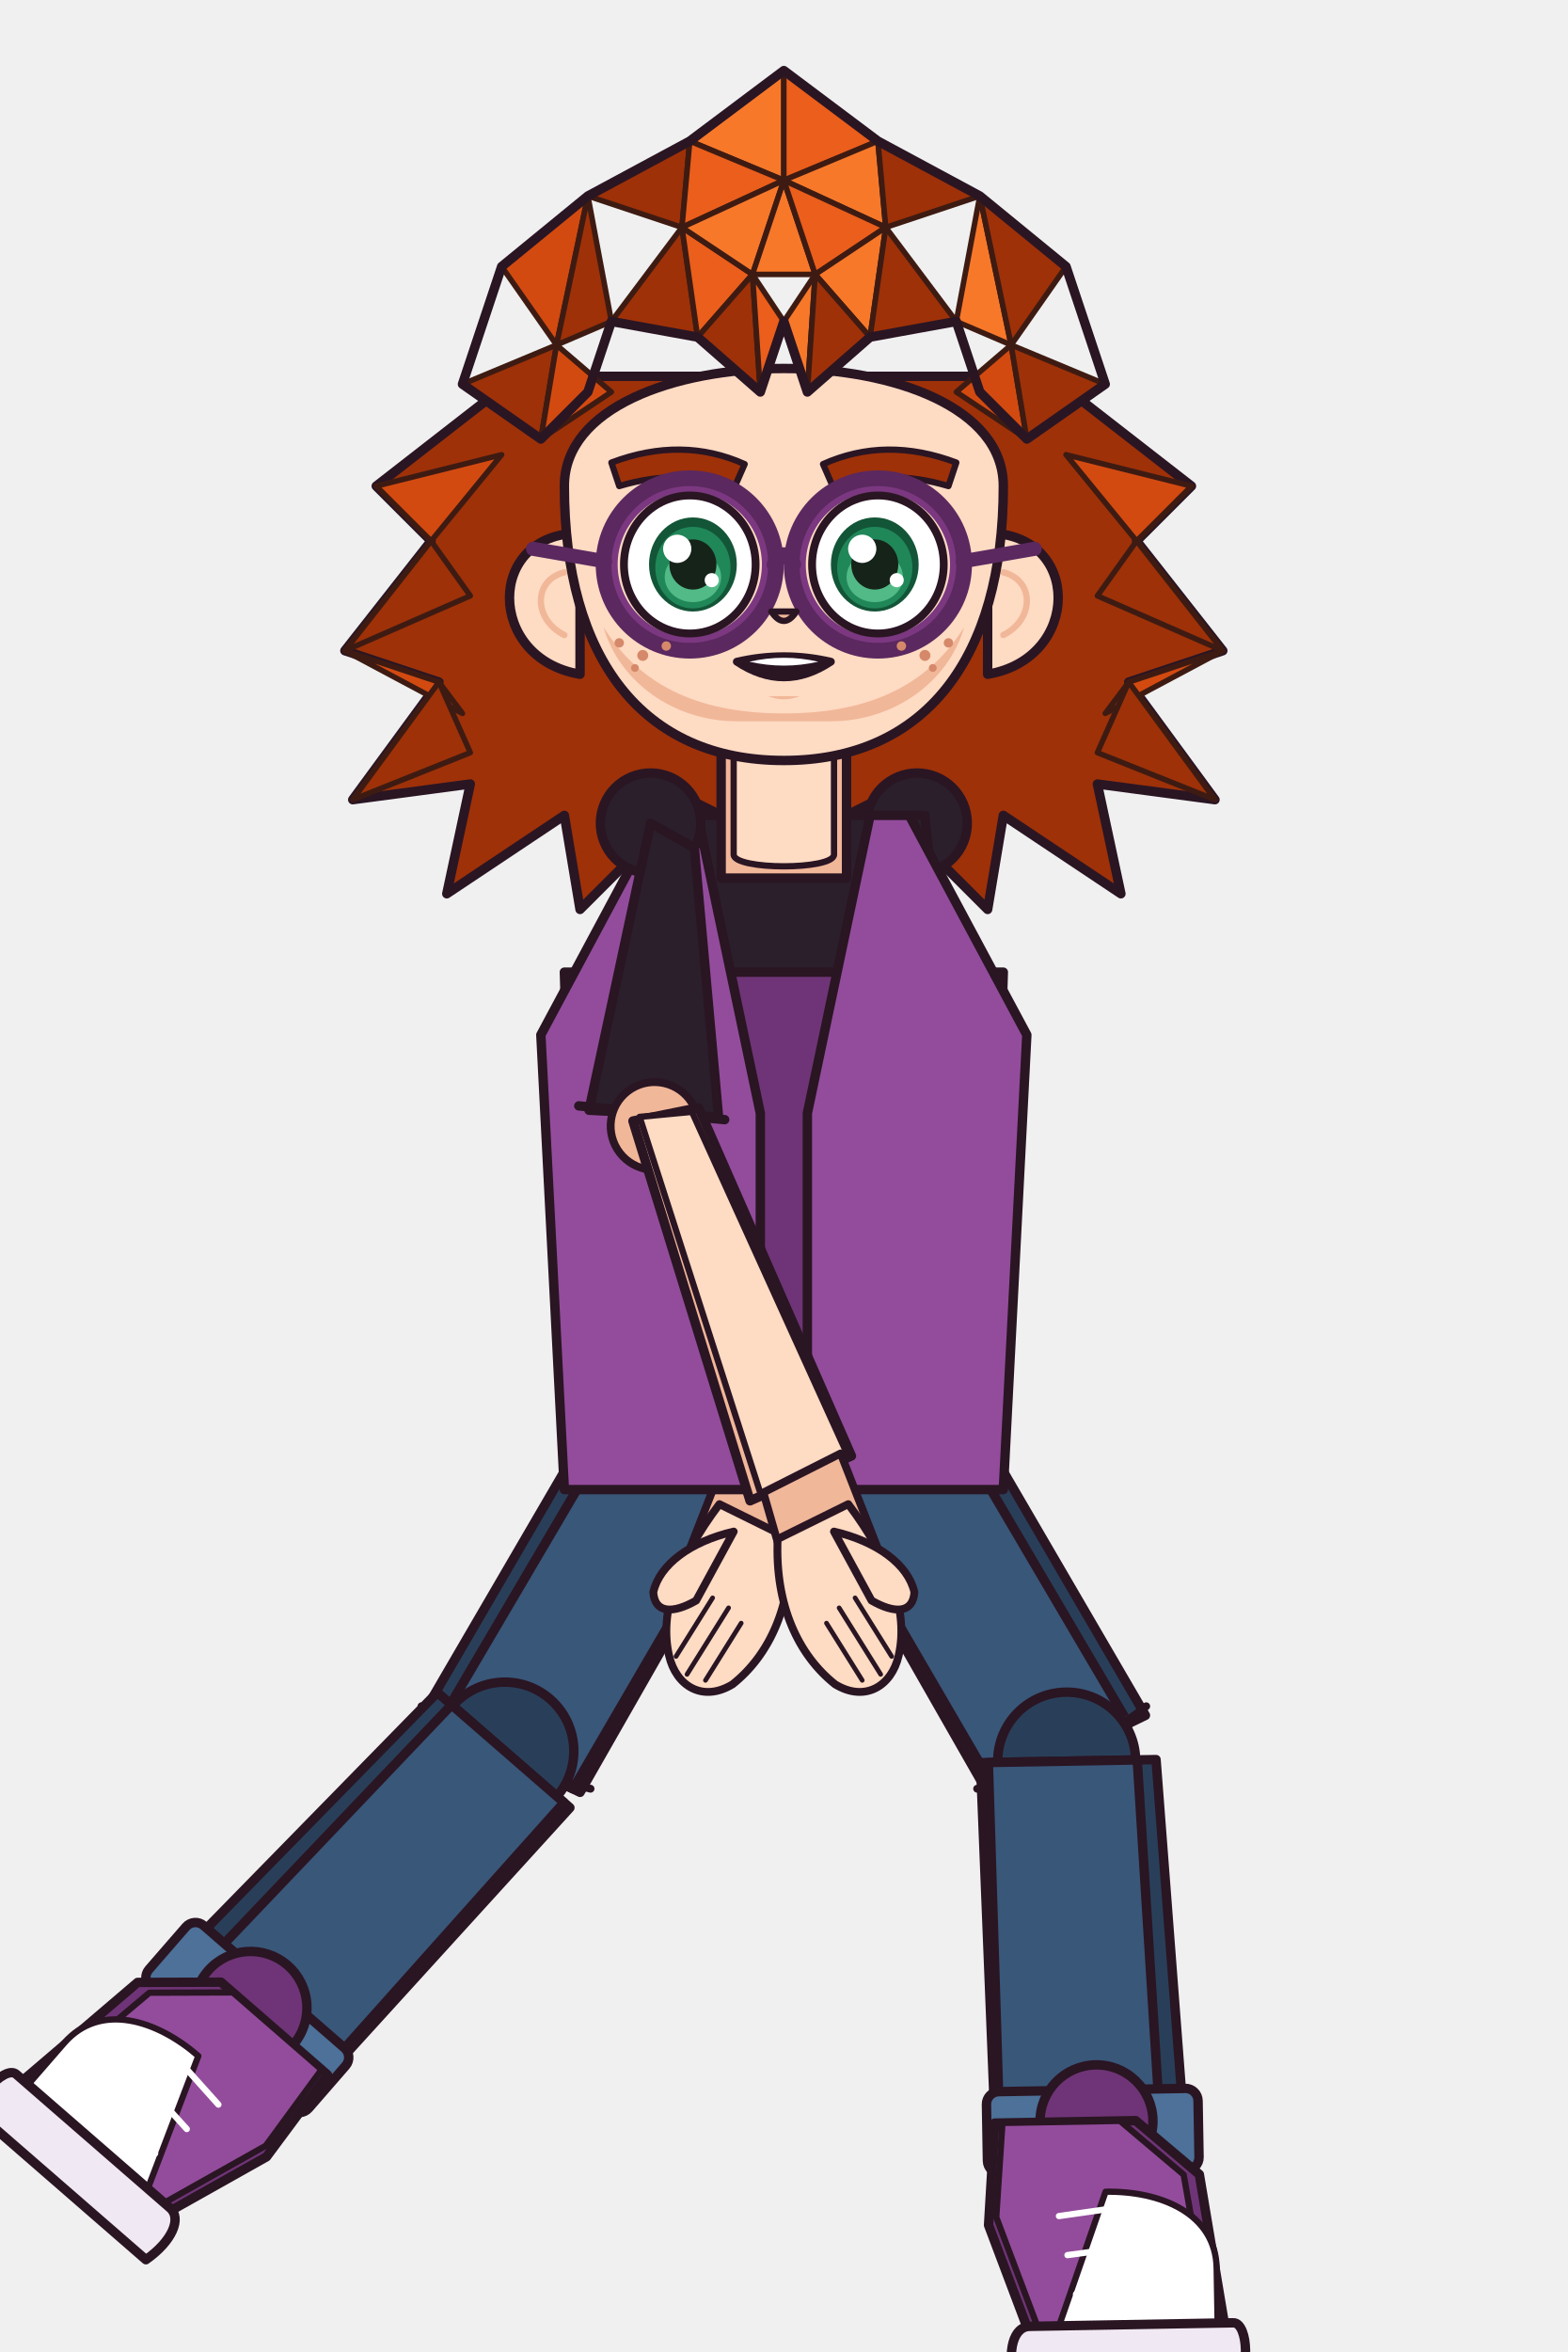
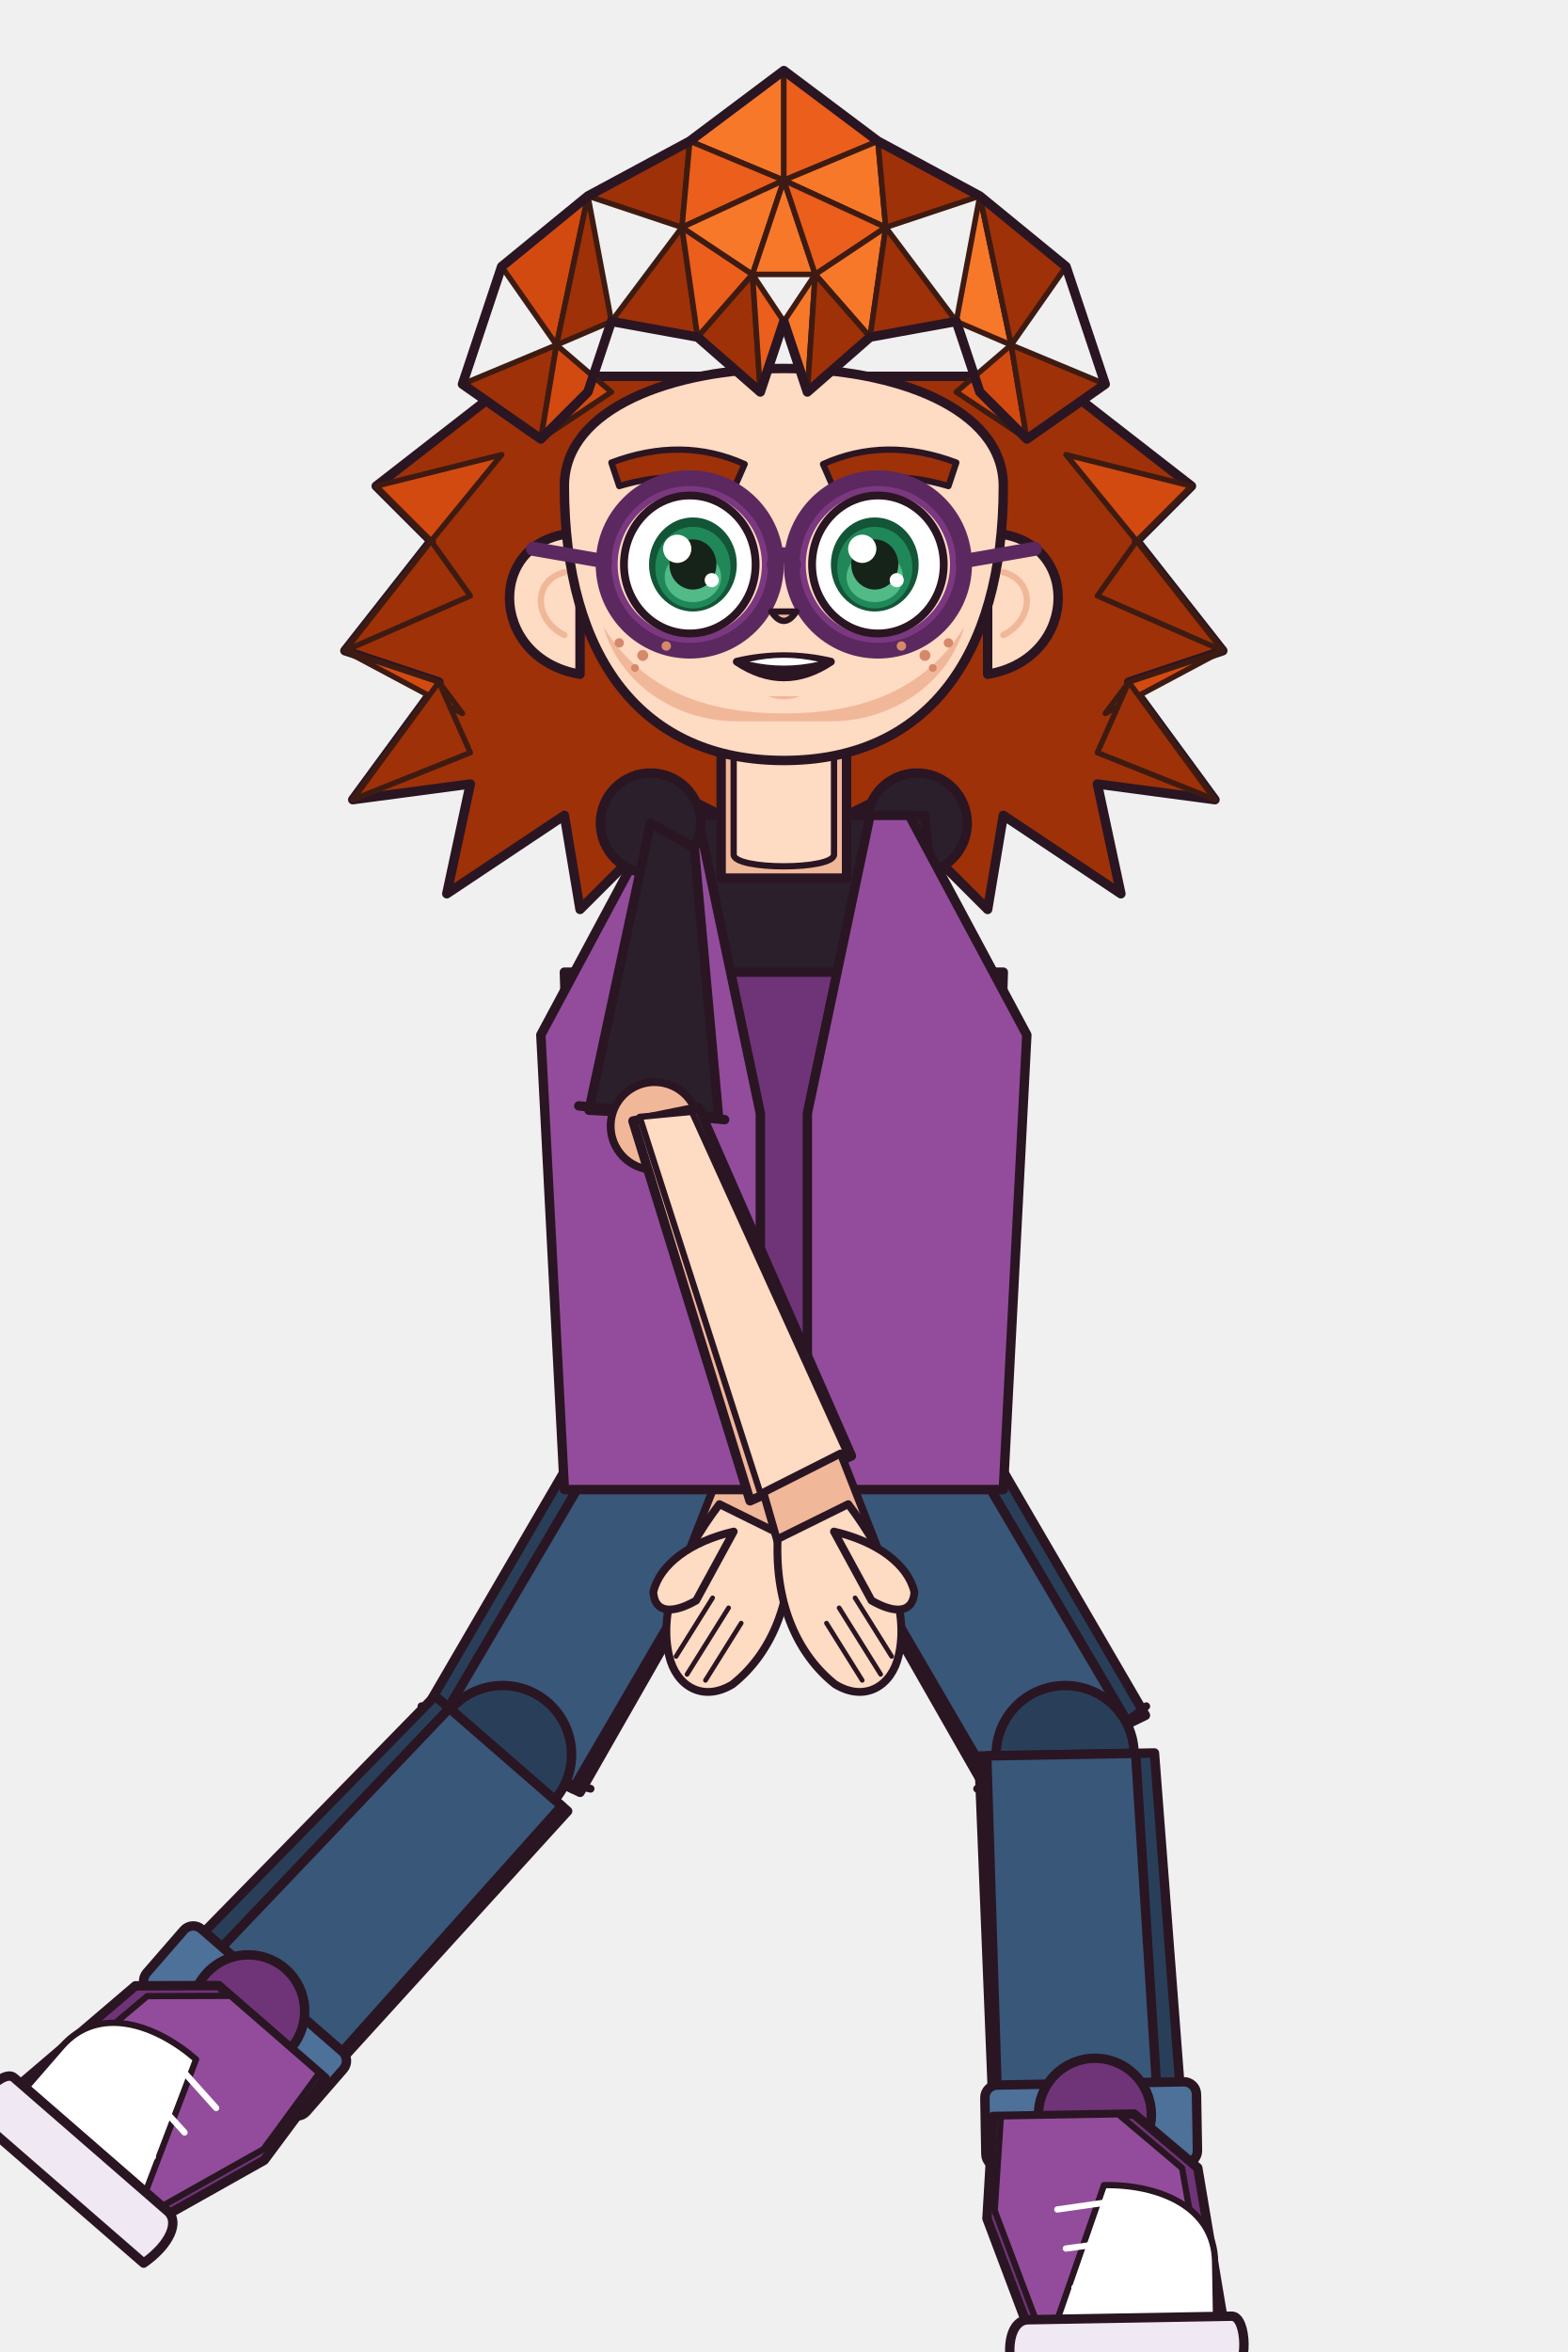
<svg xmlns="http://www.w3.org/2000/svg" viewBox="0 0 1000 1500" width="1000" height="1500">
  <rect width="1000" height="1500" fill="none" />
  <g id="character_root">
    <g id="fk_head_back" transform="rotate(0.0, 500, 520)">
      <g id="layer_head_back">
        <path fill="#9e3108" stroke="#2a1523" stroke-width="6" stroke-linecap="round" stroke-linejoin="round" d="M330 240 L240 310 L275 345 L220 415 L280 435 L225 510 L300 500 L285 570 L360 520 L370 580 L440 510 L500 540 L560 510 L630 580 L640 520 L715 570 L700 500 L775 510 L720 435 L780 415 L725 345 L760 310 L670 240 Z" />
        <polygon points="240,310 275,345 320,290" fill="#d34a10" stroke="#3e1b12" stroke-width="3.5" stroke-linejoin="round" />
        <polygon points="275,345 220,415 300,380" fill="#9e3108" stroke="#3e1b12" stroke-width="3.5" stroke-linejoin="round" />
        <polygon points="220,415 280,435 295,455" fill="#d34a10" stroke="#3e1b12" stroke-width="3.5" stroke-linejoin="round" />
        <polygon points="280,435 225,510 300,480" fill="#9e3108" stroke="#3e1b12" stroke-width="3.5" stroke-linejoin="round" />
        <polygon points="760,310 725,345 680,290" fill="#d34a10" stroke="#3e1b12" stroke-width="3.5" stroke-linejoin="round" />
        <polygon points="725,345 780,415 700,380" fill="#9e3108" stroke="#3e1b12" stroke-width="3.5" stroke-linejoin="round" />
        <polygon points="780,415 720,435 705,455" fill="#d34a10" stroke="#3e1b12" stroke-width="3.5" stroke-linejoin="round" />
        <polygon points="720,435 775,510 700,480" fill="#9e3108" stroke="#3e1b12" stroke-width="3.5" stroke-linejoin="round" />
      </g>
    </g>
    <g id="fk_leg_r" transform="rotate(-26.0, 565, 930)">
      <g id="layer_leg_upper_right">
        <circle cx="565" cy="930" r="48" fill="#293f59" stroke="#2a1523" stroke-width="6" />
        <path fill="#293f59" stroke="#2a1523" stroke-width="6" stroke-linecap="round" stroke-linejoin="round" d="M515 920 L530 1150 L642 1150 L625 920 Z" />
        <path fill="#395779" stroke="#2a1523" stroke-width="6" stroke-linecap="round" stroke-linejoin="round" d="M518 920 L535 1150 L630 1150 L612 920 Z" />
        <path fill="#293f59" stroke="#2a1523" stroke-width="5" stroke-linecap="round" d="M525 1145 Q585 1158 645 1145" />
      </g>
-       <g id="fk_leg_lower_r" transform="rotate(25.0, 575, 1150)">
+       <g id="fk_leg_lower_r" transform="rotate(25.0, 585, 1150)">
        <g id="layer_leg_lower_right">
          <circle cx="585" cy="1150" r="44" fill="#293f59" stroke="#2a1523" stroke-width="6" />
          <path fill="#293f59" stroke="#2a1523" stroke-width="6" stroke-linecap="round" stroke-linejoin="round" d="M530 1150 L535 1370 L655 1370 L642 1150 Z" />
          <path fill="#395779" stroke="#2a1523" stroke-width="6" stroke-linecap="round" stroke-linejoin="round" d="M535 1150 L538 1370 L640 1370 L630 1150 Z" />
          <rect x="530" y="1360" width="135" height="52" rx="8" fill="#4d7199" stroke="#2a1523" stroke-width="6" />
        </g>
-         <g id="fk_shoe_r" transform="rotate(0.0, 580, 1380)">
+         <g id="fk_shoe_r" transform="rotate(0.0, 600, 1380)">
          <g id="layer_shoe_right">
            <circle cx="600" cy="1380" r="36" fill="#6f3477" stroke="#2a1523" stroke-width="6" />
            <path fill="#6f3477" stroke="#2a1523" stroke-width="6" stroke-linecap="round" stroke-linejoin="round" d="M665 1415 L625 1380 L535 1380 L530 1445 L555 1515 L680 1515 Z" />
            <path fill="#934c9c" stroke="#2a1523" stroke-width="4" stroke-linecap="round" stroke-linejoin="round" d="M655 1415 L615 1380 L540 1380 L535 1440 L560 1510 L670 1510 Z" />
            <path fill="#ffffff" stroke="#2a1523" stroke-width="4" stroke-linecap="round" stroke-linejoin="round" d="M675 1515 L675 1475 C675 1440 640 1425 605 1425 L572 1515 Z" />
            <line x1="615" y1="1435" x2="575" y2="1440" stroke="#ffffff" stroke-width="4" stroke-linecap="round" />
            <line x1="622" y1="1460" x2="580" y2="1465" stroke="#ffffff" stroke-width="4" stroke-linecap="round" />
            <line x1="632" y1="1485" x2="585" y2="1490" stroke="#ffffff" stroke-width="4" stroke-linecap="round" />
            <path fill="#f0e8f2" stroke="#2a1523" stroke-width="6" stroke-linecap="round" stroke-linejoin="round" d="M685 1510 L555 1510 C545 1510 540 1525 545 1545 L685 1545 C695 1545 695 1510 685 1510 Z" />
          </g>
        </g>
      </g>
    </g>
    <g id="fk_leg_l" transform="rotate(26.0, 435, 930)">
      <g id="layer_leg_upper_left">
        <circle cx="435" cy="930" r="48" fill="#293f59" stroke="#2a1523" stroke-width="6" />
        <path fill="#293f59" stroke="#2a1523" stroke-width="6" stroke-linecap="round" stroke-linejoin="round" d="M375 920 L358 1150 L470 1150 L485 920 Z" />
        <path fill="#395779" stroke="#2a1523" stroke-width="6" stroke-linecap="round" stroke-linejoin="round" d="M388 920 L370 1150 L465 1150 L482 920 Z" />
        <path fill="#293f59" stroke="#2a1523" stroke-width="5" stroke-linecap="round" d="M355 1145 Q415 1158 475 1145" />
      </g>
-       <g id="fk_leg_lower_l" transform="rotate(15.0, 425, 1150)">
+       <g id="fk_leg_lower_l" transform="rotate(15.0, 415, 1150)">
        <g id="layer_leg_lower_left">
          <circle cx="415" cy="1150" r="44" fill="#293f59" stroke="#2a1523" stroke-width="6" />
          <path fill="#293f59" stroke="#2a1523" stroke-width="6" stroke-linecap="round" stroke-linejoin="round" d="M358 1150 L345 1370 L465 1370 L470 1150 Z" />
          <path fill="#395779" stroke="#2a1523" stroke-width="6" stroke-linecap="round" stroke-linejoin="round" d="M370 1150 L360 1370 L462 1370 L465 1150 Z" />
          <rect x="335" y="1360" width="135" height="52" rx="8" fill="#4d7199" stroke="#2a1523" stroke-width="6" />
        </g>
-         <g id="fk_shoe_l" transform="rotate(0.0, 420, 1380)">
+         <g id="fk_shoe_l" transform="rotate(0.0, 400, 1380)">
          <g id="layer_shoe_left">
            <circle cx="400" cy="1380" r="36" fill="#6f3477" stroke="#2a1523" stroke-width="6" />
            <path fill="#6f3477" stroke="#2a1523" stroke-width="6" stroke-linecap="round" stroke-linejoin="round" d="M335 1415 L375 1380 L465 1380 L470 1445 L445 1515 L320 1515 Z" />
            <path fill="#934c9c" stroke="#2a1523" stroke-width="4" stroke-linecap="round" stroke-linejoin="round" d="M345 1415 L385 1380 L460 1380 L465 1440 L440 1510 L330 1510 Z" />
            <path fill="#ffffff" stroke="#2a1523" stroke-width="4" stroke-linecap="round" stroke-linejoin="round" d="M325 1515 L325 1475 C325 1440 360 1425 395 1425 L428 1515 Z" />
            <line x1="385" y1="1435" x2="425" y2="1440" stroke="#ffffff" stroke-width="4" stroke-linecap="round" />
            <line x1="378" y1="1460" x2="420" y2="1465" stroke="#ffffff" stroke-width="4" stroke-linecap="round" />
            <line x1="368" y1="1485" x2="415" y2="1490" stroke="#ffffff" stroke-width="4" stroke-linecap="round" />
            <path fill="#f0e8f2" stroke="#2a1523" stroke-width="6" stroke-linecap="round" stroke-linejoin="round" d="M315 1510 L445 1510 C455 1510 460 1525 455 1545 L315 1545 C305 1545 305 1510 315 1510 Z" />
          </g>
        </g>
      </g>
    </g>
    <g id="fk_arm_r" transform="rotate(22.0, 585, 525)">
      <g id="layer_arm_upper_right">
        <circle cx="585" cy="525" r="32" fill="#2b1f2b" stroke="#2a1523" stroke-width="6" />
        <path fill="#2b1f2b" stroke="#2a1523" stroke-width="6" stroke-linecap="round" stroke-linejoin="round" d="M585 525 L690 680 L615 715 L565 550 Z" />
        <path fill="#2b1f2b" stroke="#2a1523" stroke-width="6" stroke-linecap="round" stroke-linejoin="round" d="M695 675 L612 718" />
      </g>
      <g id="fk_arm_lower_r" transform="rotate(10.0, 655, 705)">
        <g id="layer_arm_lower_right">
          <circle cx="655" cy="705" r="28" fill="#f1b799" stroke="#2a1523" stroke-width="5" />
          <path fill="#f1b799" stroke="#2a1523" stroke-width="6" stroke-linecap="round" stroke-linejoin="round" d="M665 695 L730 940 L660 950 L625 710 Z" />
          <path fill="#fedbc3" stroke="#2a1523" stroke-width="4" stroke-linecap="round" stroke-linejoin="round" d="M660 695 L722 940 L662 950 L630 710 Z" />
          <g id="girl_hand_r">
            <path fill="#f1b799" stroke="#2a1523" stroke-width="5" stroke-linecap="round" stroke-linejoin="round" d="M720 940 L740 1010 L680 1025 L665 945 Z" />
            <path fill="#fedbc3" stroke="#2a1523" stroke-width="5" stroke-linecap="round" stroke-linejoin="round" d="M728 970 C752 1005 756 1040 746 1068 C736 1088 716 1088 702 1074 C682 1054 674 1020 678 975 Z" />
            <path fill="#fedbc3" stroke="#2a1523" stroke-width="5" stroke-linecap="round" stroke-linejoin="round" d="M695 985 C675 1005 666 1028 672 1045 C680 1056 690 1050 698 1035 Z" />
            <line x1="730" y1="1075" x2="730" y2="1032" stroke="#2a1523" stroke-width="3" stroke-linecap="round" />
            <line x1="718" y1="1078" x2="718" y2="1028" stroke="#2a1523" stroke-width="3" stroke-linecap="round" />
            <line x1="706" y1="1072" x2="706" y2="1028" stroke="#2a1523" stroke-width="3" stroke-linecap="round" />
          </g>
        </g>
      </g>
    </g>
    <g id="layer_torso">
      <path fill="#2b1f2b" stroke="#2a1523" stroke-width="6" stroke-linecap="round" stroke-linejoin="round" d="M410 520 L370 940 L630 940 L590 520 Z" />
      <path fill="#fedbc3" stroke="#2a1523" stroke-width="5" stroke-linecap="round" stroke-linejoin="round" d="M465 520 C475 550 525 550 535 520 Z" />
      <path fill="#6f3477" stroke="#2a1523" stroke-width="6" stroke-linecap="round" stroke-linejoin="round" d="M360 620 L370 940 L630 940 L640 620 Z" />
      <path fill="#934c9c" stroke="#2a1523" stroke-width="6" stroke-linecap="round" stroke-linejoin="round" d="M420 520 L345 660 L360 950 L485 950 L485 710 L445 520 Z" />
      <path fill="#934c9c" stroke="#2a1523" stroke-width="6" stroke-linecap="round" stroke-linejoin="round" d="M580 520 L655 660 L640 950 L515 950 L515 710 L555 520 Z" />
    </g>
    <g id="fk_head_base" transform="rotate(0.0, 500, 520)">
      <g id="layer_head_base">
        <path fill="#f1b799" stroke="#2a1523" stroke-width="6" stroke-linecap="round" stroke-linejoin="round" d="M460 450 L460 560 L540 560 L540 450 Z" />
        <path fill="#fedbc3" stroke="#2a1523" stroke-width="4" stroke-linecap="round" stroke-linejoin="round" d="M468 450 L468 545 C468 555 532 555 532 545 L532 450 Z" />
        <path fill="#fedbc3" stroke="#2a1523" stroke-width="6" stroke-linecap="round" stroke-linejoin="round" d="M370 340 C310 340 310 420 370 430 Z" />
        <path fill="none" stroke="#f1b799" stroke-width="4" stroke-linecap="round" d="M360 365 C340 370 340 395 360 405" />
        <path fill="#fedbc3" stroke="#2a1523" stroke-width="6" stroke-linecap="round" stroke-linejoin="round" d="M630 340 C690 340 690 420 630 430 Z" />
        <path fill="none" stroke="#f1b799" stroke-width="4" stroke-linecap="round" d="M640 365 C660 370 660 395 640 405" />
        <path fill="#fedbc3" stroke="#2a1523" stroke-width="6" stroke-linecap="round" stroke-linejoin="round" d="M360 310 C360 210 640 210 640 310 C640 420 590 485 500 485 C410 485 360 420 360 310 Z" />
        <path fill="#f1b799" d="M470 460 C430 460 395 435 385 400 C410 440 450 455 500 455 C550 455 590 440 615 400 C605 435 570 460 530 460 Z" />
        <path fill="#9e3108" stroke="#2a1523" stroke-width="4" stroke-linecap="round" stroke-linejoin="round" d="M390 295 Q435 278 475 296 L468 312 Q435 298 395 310 Z" />
        <path fill="#9e3108" stroke="#2a1523" stroke-width="4" stroke-linecap="round" stroke-linejoin="round" d="M610 295 Q565 278 525 296 L532 312 Q565 298 605 310 Z" />
        <circle cx="440" cy="360" r="54" fill="none" stroke="#5b285f" stroke-width="12" stroke-linecap="round" />
        <circle cx="440" cy="360" r="48" fill="none" stroke="#7b3880" stroke-width="4" />
        <circle cx="560" cy="360" r="54" fill="none" stroke="#5b285f" stroke-width="12" stroke-linecap="round" />
        <circle cx="560" cy="360" r="48" fill="none" stroke="#7b3880" stroke-width="4" />
        <path fill="none" stroke="#5b285f" stroke-width="10" stroke-linecap="round" d="M494 360 Q500 348 506 360" />
        <line x1="386" y1="358" x2="340" y2="350" stroke="#5b285f" stroke-width="9" stroke-linecap="round" />
        <line x1="614" y1="358" x2="660" y2="350" stroke="#5b285f" stroke-width="9" stroke-linecap="round" />
        <circle cx="395" cy="410" r="3" fill="#d5896a" />
        <circle cx="410" cy="418" r="3.5" fill="#d5896a" />
        <circle cx="425" cy="412" r="3" fill="#d5896a" />
        <circle cx="405" cy="426" r="2.5" fill="#d5896a" />
        <circle cx="605" cy="410" r="3" fill="#d5896a" />
        <circle cx="590" cy="418" r="3.5" fill="#d5896a" />
        <circle cx="575" cy="412" r="3" fill="#d5896a" />
        <circle cx="595" cy="426" r="2.5" fill="#d5896a" />
        <path fill="#f1b799" stroke="#2a1523" stroke-width="4" stroke-linecap="round" stroke-linejoin="round" d="M492 390 Q500 402 508 390 Z" />
        <polygon points="500,45 440,90 500,115" fill="#f8782a" stroke="#3e1b12" stroke-width="3.5" stroke-linejoin="round" />
        <polygon points="500,45 500,115 560,90" fill="#eb5e1b" stroke="#3e1b12" stroke-width="3.5" stroke-linejoin="round" />
        <polygon points="440,90 375,125 435,145" fill="#9e3108" stroke="#3e1b12" stroke-width="3.5" stroke-linejoin="round" />
        <polygon points="440,90 435,145 500,115" fill="#eb5e1b" stroke="#3e1b12" stroke-width="3.5" stroke-linejoin="round" />
        <polygon points="560,90 500,115 565,145" fill="#f8782a" stroke="#3e1b12" stroke-width="3.5" stroke-linejoin="round" />
        <polygon points="560,90 625,125 565,145" fill="#9e3108" stroke="#3e1b12" stroke-width="3.5" stroke-linejoin="round" />
        <polygon points="435,145 390,205 445,215" fill="#9e3108" stroke="#3e1b12" stroke-width="3.5" stroke-linejoin="round" />
        <polygon points="435,145 445,215 480,175" fill="#eb5e1b" stroke="#3e1b12" stroke-width="3.5" stroke-linejoin="round" />
        <polygon points="500,115 435,145 480,175" fill="#f8782a" stroke="#3e1b12" stroke-width="3.5" stroke-linejoin="round" />
        <polygon points="500,115 480,175 520,175" fill="#f8782a" stroke="#3e1b12" stroke-width="3.5" stroke-linejoin="round" />
        <polygon points="500,115 520,175 565,145" fill="#eb5e1b" stroke="#3e1b12" stroke-width="3.5" stroke-linejoin="round" />
        <polygon points="565,145 520,175 555,215" fill="#f8782a" stroke="#3e1b12" stroke-width="3.5" stroke-linejoin="round" />
        <polygon points="565,145 555,215 610,205" fill="#9e3108" stroke="#3e1b12" stroke-width="3.5" stroke-linejoin="round" />
        <polygon points="480,175 445,215 485,250" fill="#9e3108" stroke="#3e1b12" stroke-width="3.5" stroke-linejoin="round" />
        <polygon points="480,175 485,250 500,205" fill="#eb5e1b" stroke="#3e1b12" stroke-width="3.5" stroke-linejoin="round" />
        <polygon points="520,175 500,205 515,250" fill="#f8782a" stroke="#3e1b12" stroke-width="3.5" stroke-linejoin="round" />
        <polygon points="520,175 515,250 555,215" fill="#9e3108" stroke="#3e1b12" stroke-width="3.5" stroke-linejoin="round" />
        <polygon points="375,125 320,170 355,220" fill="#d34a10" stroke="#3e1b12" stroke-width="3.5" stroke-linejoin="round" />
        <polygon points="375,125 355,220 390,205" fill="#9e3108" stroke="#3e1b12" stroke-width="3.5" stroke-linejoin="round" />
        <polygon points="355,220 295,245 345,280" fill="#9e3108" stroke="#3e1b12" stroke-width="3.5" stroke-linejoin="round" />
        <polygon points="355,220 345,280 390,250" fill="#d34a10" stroke="#3e1b12" stroke-width="3.5" stroke-linejoin="round" />
        <polygon points="625,125 610,205 645,220" fill="#f8782a" stroke="#3e1b12" stroke-width="3.5" stroke-linejoin="round" />
        <polygon points="625,125 645,220 680,170" fill="#9e3108" stroke="#3e1b12" stroke-width="3.5" stroke-linejoin="round" />
        <polygon points="645,220 610,250 655,280" fill="#d34a10" stroke="#3e1b12" stroke-width="3.5" stroke-linejoin="round" />
        <polygon points="645,220 655,280 705,245" fill="#9e3108" stroke="#3e1b12" stroke-width="3.5" stroke-linejoin="round" />
        <path fill="none" stroke="#2a1523" stroke-width="6" stroke-linecap="round" stroke-linejoin="round" d="M500 45 L440 90 L375 125 L320 170 L295 245 L345 280 L375 250 L390 205 L445 215 L485 250 L500 205 L515 250 L555 215 L610 205 L625 250 L655 280 L705 245 L680 170 L625 125 L560 90 Z" />
      </g>
      <g id="layer_eyes_open">
        <ellipse cx="440" cy="360" rx="42" ry="44" fill="#ffffff" stroke="#2a1523" stroke-width="5" />
        <ellipse cx="442" cy="360" rx="28" ry="30" fill="#135537" />
        <ellipse cx="442" cy="362" rx="24" ry="26" fill="#208759" />
        <ellipse cx="442" cy="368" rx="18" ry="16" fill="#51ba86" />
        <ellipse cx="442" cy="360" rx="15" ry="16" fill="#162319" />
        <circle cx="432" cy="350" r="9" fill="#ffffff" />
        <circle cx="454" cy="370" r="4.5" fill="#ffffff" />
        <ellipse cx="560" cy="360" rx="42" ry="44" fill="#ffffff" stroke="#2a1523" stroke-width="5" />
        <ellipse cx="558" cy="360" rx="28" ry="30" fill="#135537" />
        <ellipse cx="558" cy="362" rx="24" ry="26" fill="#208759" />
        <ellipse cx="558" cy="368" rx="18" ry="16" fill="#51ba86" />
        <ellipse cx="558" cy="360" rx="15" ry="16" fill="#162319" />
        <circle cx="550" cy="350" r="9" fill="#ffffff" />
        <circle cx="572" cy="370" r="4.5" fill="#ffffff" />
      </g>
      <g id="layer_mouth_slightly_open">
        <path fill="#2a1523" stroke="#2a1523" stroke-width="5" stroke-linecap="round" stroke-linejoin="round" d="M470 422 Q500 415 530 422 Q500 442 470 422 Z" />
        <path fill="#ffffff" d="M478 422 Q500 417 522 422 Q500 427 478 422 Z" />
        <path fill="#f1b799" d="M490 444 Q500 448 510 444 Z" />
      </g>
    </g>
    <g id="fk_arm_l" transform="rotate(-22.0, 415, 525)">
      <g id="layer_arm_upper_left">
        <circle cx="415" cy="525" r="32" fill="#2b1f2b" stroke="#2a1523" stroke-width="6" />
        <path fill="#2b1f2b" stroke="#2a1523" stroke-width="6" stroke-linecap="round" stroke-linejoin="round" d="M415 525 L310 680 L385 715 L435 550 Z" />
        <path fill="#2b1f2b" stroke="#2a1523" stroke-width="6" stroke-linecap="round" stroke-linejoin="round" d="M305 675 L388 718" />
      </g>
      <g id="fk_arm_lower_l" transform="rotate(-10.0, 345, 705)">
        <g id="layer_arm_lower_left">
          <circle cx="345" cy="705" r="28" fill="#f1b799" stroke="#2a1523" stroke-width="5" />
          <path fill="#f1b799" stroke="#2a1523" stroke-width="6" stroke-linecap="round" stroke-linejoin="round" d="M335 695 L270 940 L340 950 L375 710 Z" />
          <path fill="#fedbc3" stroke="#2a1523" stroke-width="4" stroke-linecap="round" stroke-linejoin="round" d="M340 695 L278 940 L338 950 L370 710 Z" />
          <g id="girl_hand_l">
            <path fill="#f1b799" stroke="#2a1523" stroke-width="5" stroke-linecap="round" stroke-linejoin="round" d="M280 940 L260 1010 L320 1025 L335 945 Z" />
            <path fill="#fedbc3" stroke="#2a1523" stroke-width="5" stroke-linecap="round" stroke-linejoin="round" d="M272 970 C248 1005 244 1040 254 1068 C264 1088 284 1088 298 1074 C318 1054 326 1020 322 975 Z" />
            <path fill="#fedbc3" stroke="#2a1523" stroke-width="5" stroke-linecap="round" stroke-linejoin="round" d="M305 985 C325 1005 334 1028 328 1045 C320 1056 310 1050 302 1035 Z" />
            <line x1="270" y1="1075" x2="270" y2="1032" stroke="#2a1523" stroke-width="3" stroke-linecap="round" />
            <line x1="282" y1="1078" x2="282" y2="1028" stroke="#2a1523" stroke-width="3" stroke-linecap="round" />
            <line x1="294" y1="1072" x2="294" y2="1028" stroke="#2a1523" stroke-width="3" stroke-linecap="round" />
          </g>
        </g>
      </g>
    </g>
  </g>
</svg>
